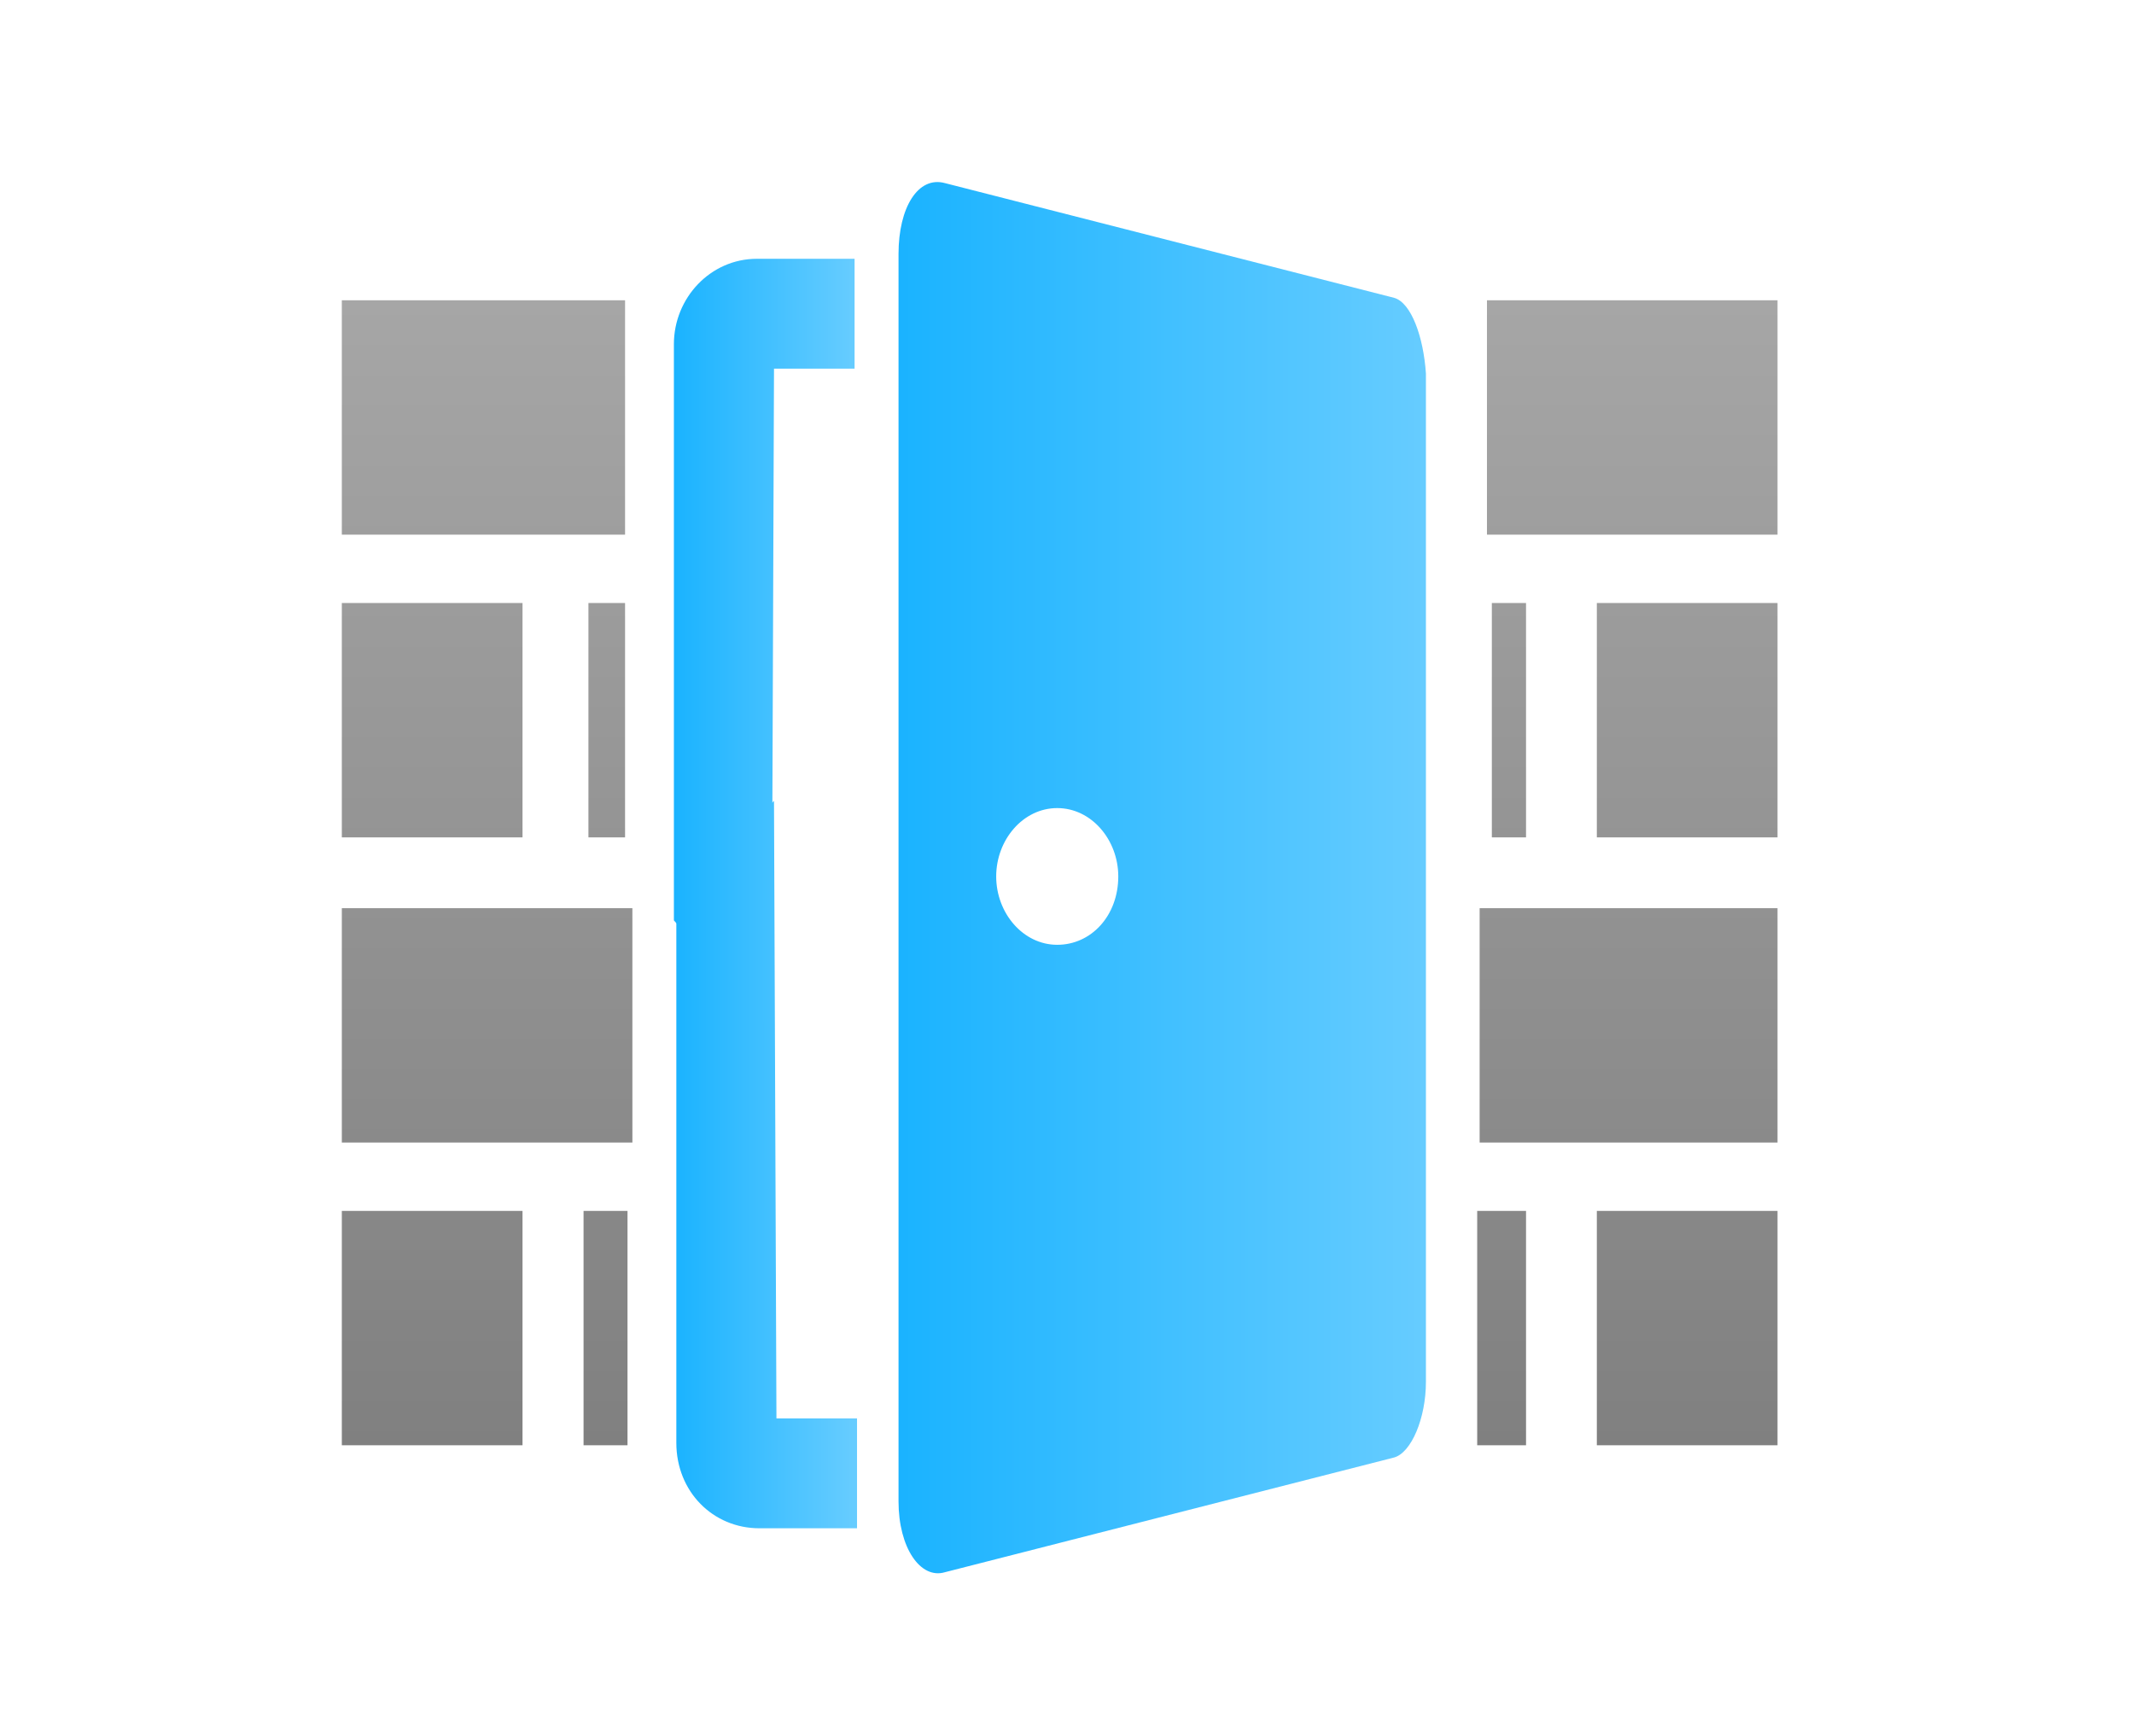
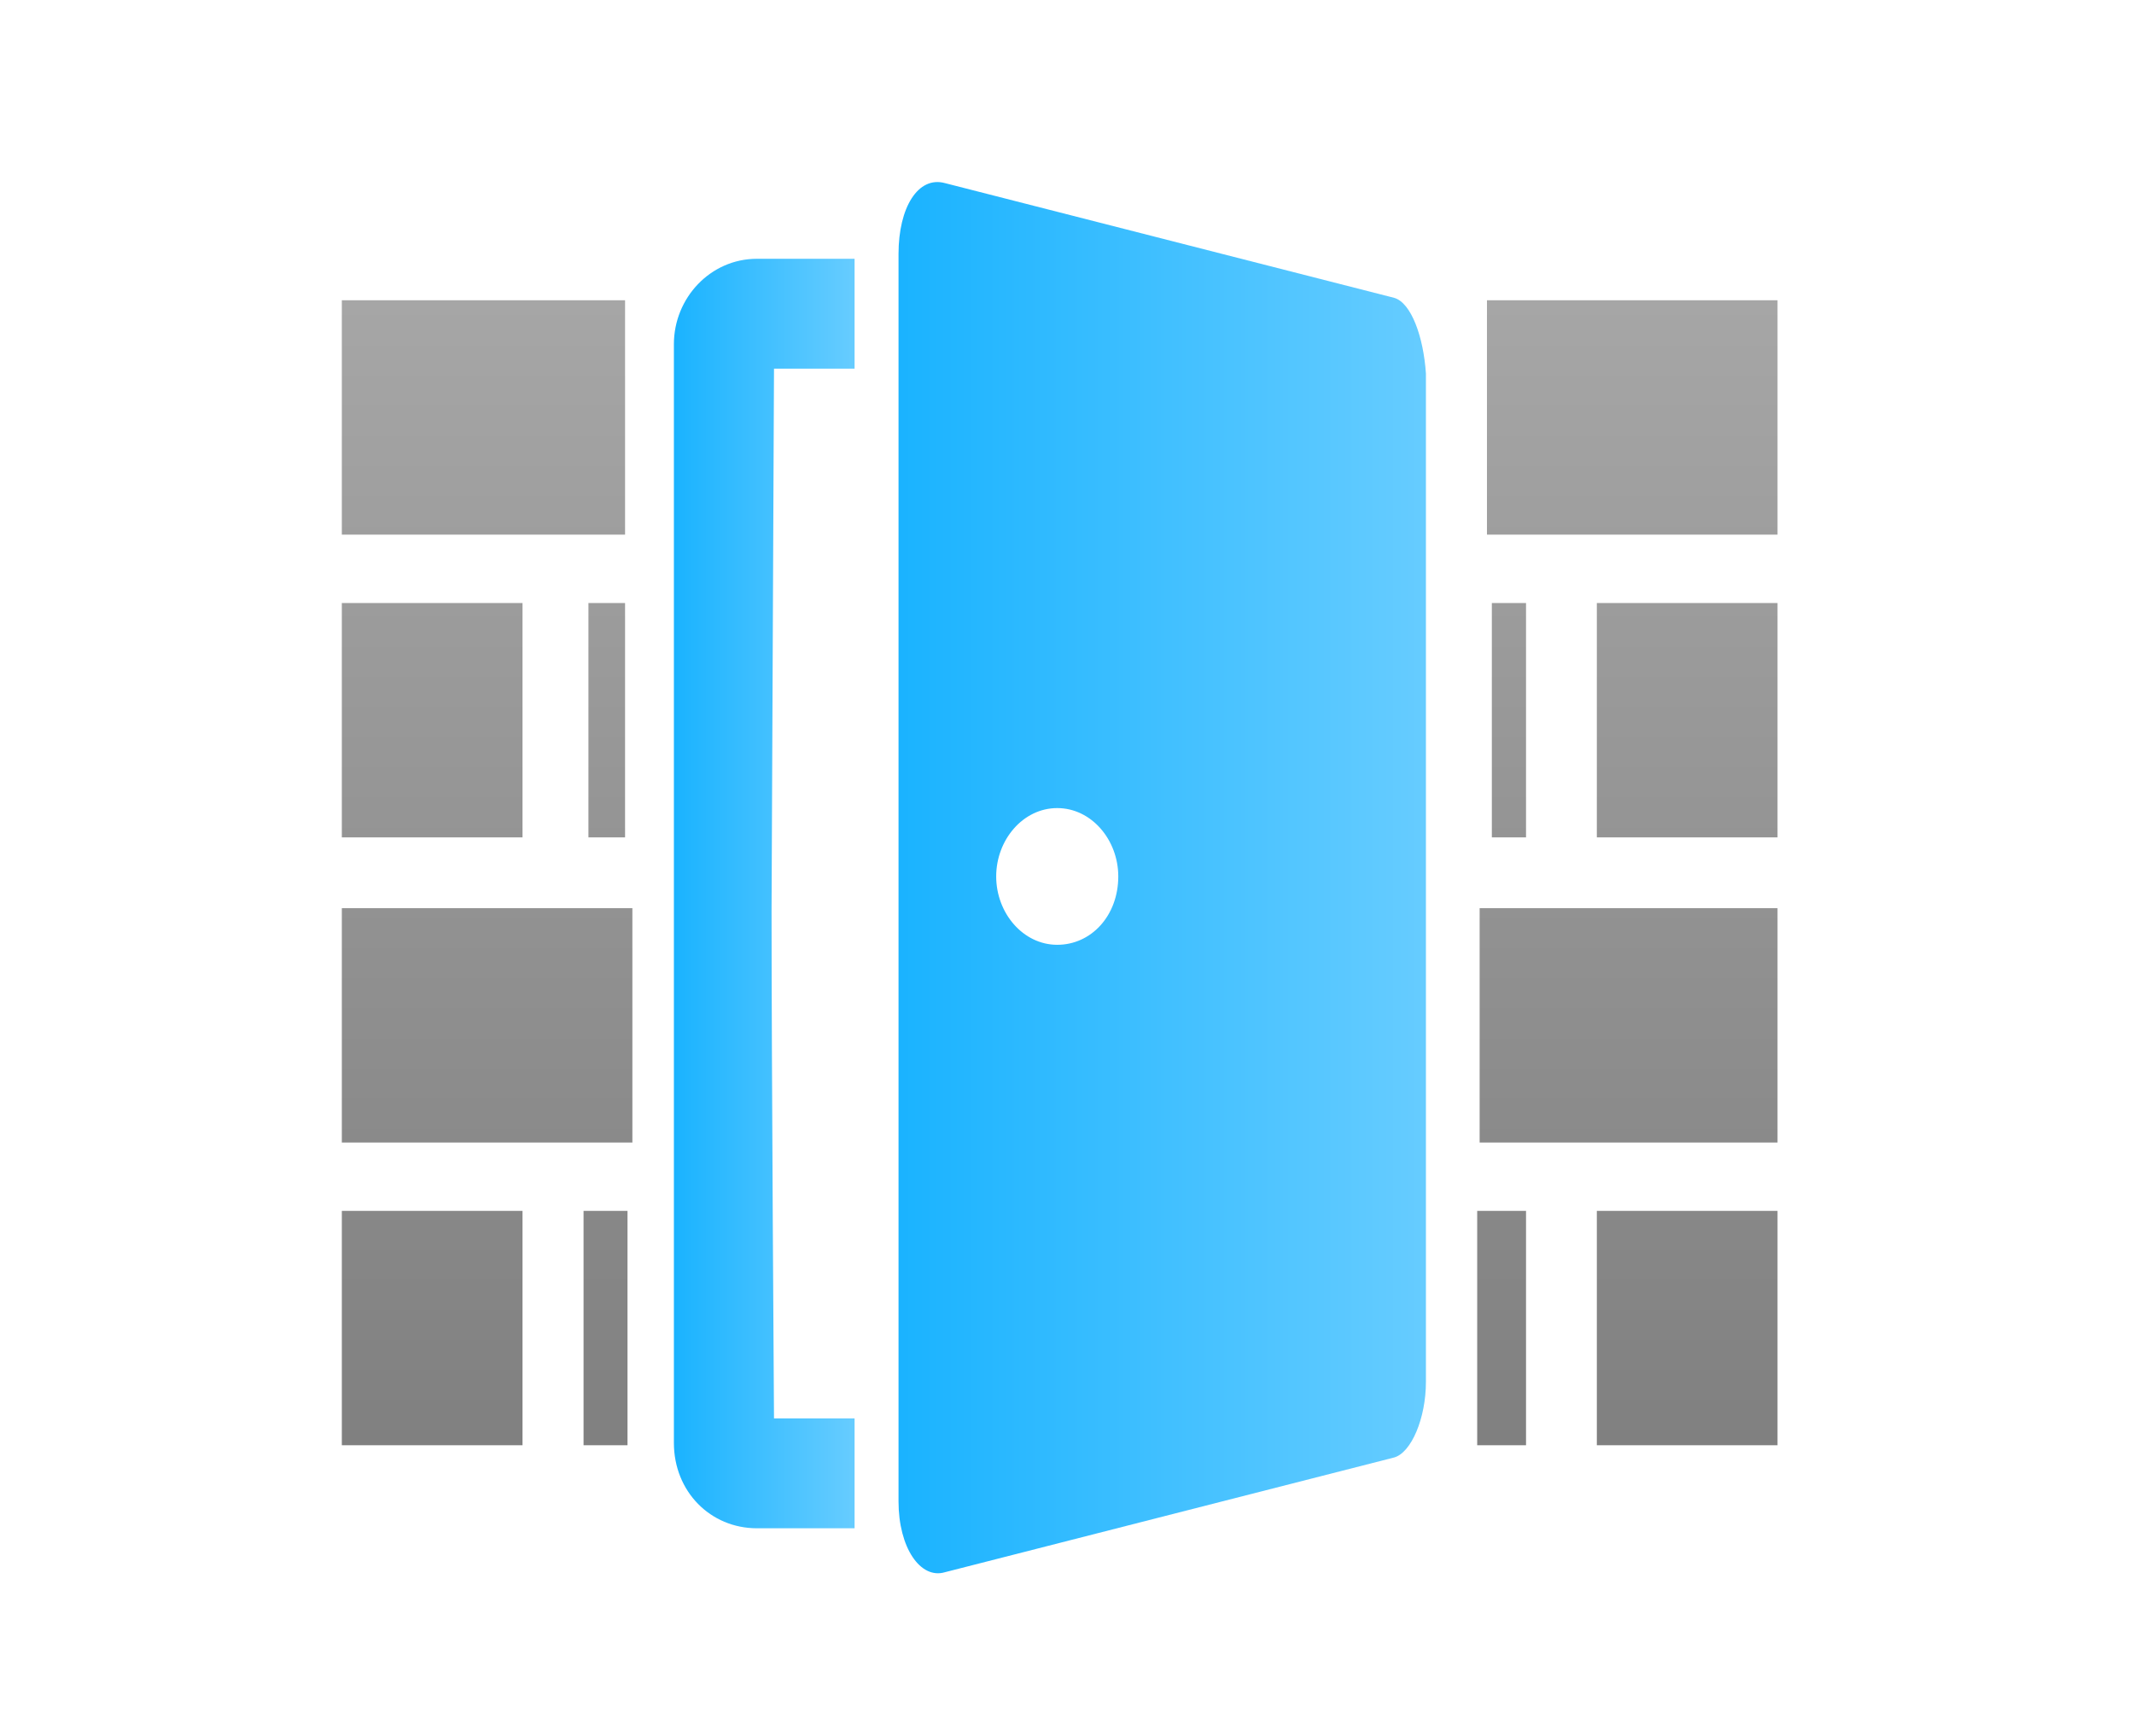
- <svg xmlns="http://www.w3.org/2000/svg" viewBox="0 0 87.4 71.1">
-   <linearGradient id="a" gradientUnits="userSpaceOnUse" x1="43.381" y1="59.232" x2="43.381" y2="12.287">
-     <stop offset="0" stop-color="gray" />
-     <stop offset="1" stop-color="#A6A6A6" />
+ <svg xmlns="http://www.w3.org/2000/svg" version="1.1" id="Layer_1" x="0px" y="0px" viewBox="0 0 87.4 71.1" style="enable-background:new 0 0 87.4 71.1;" xml:space="preserve">
+   <style type="text/css">
+ 	.st0{fill:url(#SVGID_1_);}
+ 	.st1{fill:url(#SVGID_2_);}
+ 	.st2{fill:url(#SVGID_3_);}
+ </style>
+   <linearGradient id="SVGID_1_" gradientUnits="userSpaceOnUse" x1="43.4" y1="14.8" x2="43.4" y2="61.7" gradientTransform="matrix(1 0 0 -1 0 74)">
+     <stop offset="0" style="stop-color:#808080" />
+     <stop offset="1" style="stop-color:#A6A6A6" />
  </linearGradient>
-   <path fill="url(#a)" d="M25.6 12.3H14v9.6h11.6v-9.6zm47.2 0H60.9v9.6h11.9v-9.6zM14 59.2h7.4v-9.6H14v9.6zm9.9 0h1.8v-9.6h-1.8v9.6zm41.5 0h7.4v-9.6h-7.4v9.6zm-4.9 0h2v-9.6h-2v9.6zM21.4 34.3v-9.6H14v9.6h7.4zm51.4 0v-9.6h-7.4v9.6h7.4zm-11.7-9.6v9.6h1.4v-9.6h-1.4zm-37 0v9.6h1.5v-9.6h-1.5zm1.8 22.1v-9.6H14v9.6h11.9zm34.7-9.6v9.6h12.2v-9.6H60.6z" />
-   <linearGradient id="b" gradientUnits="userSpaceOnUse" x1="27.61" y1="47.694" x2="34.935" y2="47.694">
-     <stop offset="0" stop-color="#1AB3FF" />
-     <stop offset="1" stop-color="#6CF" />
+   <path class="st0" d="M25.6,12.3H14v9.6h11.6C25.6,21.9,25.6,12.3,25.6,12.3z M72.8,12.3H60.9v9.6h11.9  C72.8,21.9,72.8,12.3,72.8,12.3z M14,59.2h7.4v-9.6H14C14,49.6,14,59.2,14,59.2z M23.9,59.2h1.8v-9.6h-1.8  C23.9,49.6,23.9,59.2,23.9,59.2z M65.4,59.2h7.4v-9.6h-7.4C65.4,49.6,65.4,59.2,65.4,59.2z M60.5,59.2h2v-9.6h-2  C60.5,49.6,60.5,59.2,60.5,59.2z M21.4,34.3v-9.6H14v9.6H21.4z M72.8,34.3v-9.6h-7.4v9.6H72.8z M61.1,24.7v9.6h1.4v-9.6H61.1z   M24.1,24.7v9.6h1.5v-9.6H24.1z M25.9,46.8v-9.6H14v9.6C14,46.8,25.9,46.8,25.9,46.8z M60.6,37.2v9.6h12.2v-9.6  C72.8,37.2,60.6,37.2,60.6,37.2z" />
+   <linearGradient id="SVGID_2_" gradientUnits="userSpaceOnUse" x1="27.6" y1="36.6" x2="34.925" y2="36.6">
+     <stop offset="0" style="stop-color:#1AB3FF" />
+     <stop offset="1" style="stop-color:#66CCFF" />
  </linearGradient>
-   <path fill="url(#b)" d="M31.7 32.8l-4 4.5v21.8c0 2 1.5 3.5 3.4 3.5h4v-4.5h-3.3l-.1-25.3z" />
-   <linearGradient id="c" gradientUnits="userSpaceOnUse" x1="27.607" y1="26.395" x2="34.932" y2="26.395">
-     <stop offset="0" stop-color="#1AB3FF" />
-     <stop offset="1" stop-color="#6CF" />
+   <path class="st1" d="M35,15.1v-4.5h-4c-1.9,0-3.4,1.6-3.4,3.5v23.2v0.4v21.4c0,2,1.5,3.5,3.4,3.5h4v-4.5h-3.3c0,0-0.1-14.6-0.1-20.8  l0.1-22.2H35z" />
+   <linearGradient id="SVGID_3_" gradientUnits="userSpaceOnUse" x1="36.775" y1="38.05" x2="58.346" y2="38.05" gradientTransform="matrix(1 0 0 -1 0 74)">
+     <stop offset="0" style="stop-color:#1AB3FF" />
+     <stop offset="1" style="stop-color:#66CCFF" />
  </linearGradient>
-   <path fill="url(#c)" d="M31.7 15.1H35v-4.5h-4c-1.9 0-3.4 1.6-3.4 3.5v23.6l4 4.5.1-27.1z" />
-   <linearGradient id="d" gradientUnits="userSpaceOnUse" x1="36.775" y1="35.906" x2="58.346" y2="35.906">
-     <stop offset="0" stop-color="#1AB3FF" />
-     <stop offset="1" stop-color="#6CF" />
-   </linearGradient>
-   <path fill="url(#d)" d="M43.3 38.7c-1.4 0-2.5-1.3-2.5-2.8 0-1.5 1.1-2.8 2.5-2.8s2.5 1.3 2.5 2.8c0 1.6-1.1 2.8-2.5 2.8zm13.8-26.5L38.7 7.5c-1.1-.3-1.9 1-1.9 2.9v51.1c0 1.9.9 3.2 1.9 2.9l18.4-4.7c.7-.2 1.3-1.6 1.3-3.1V15.3c-.1-1.5-.6-2.9-1.3-3.1z" />
+   <path class="st2" d="M43.3,38.7c-1.4,0-2.5-1.3-2.5-2.8s1.1-2.8,2.5-2.8s2.5,1.3,2.5,2.8C45.8,37.5,44.7,38.7,43.3,38.7z M57.1,12.2  L38.7,7.5c-1.1-0.3-1.9,1-1.9,2.9v51.1c0,1.9,0.9,3.2,1.9,2.9l18.4-4.7c0.7-0.2,1.3-1.6,1.3-3.1V15.3C58.3,13.8,57.8,12.4,57.1,12.2  z" />
</svg>
